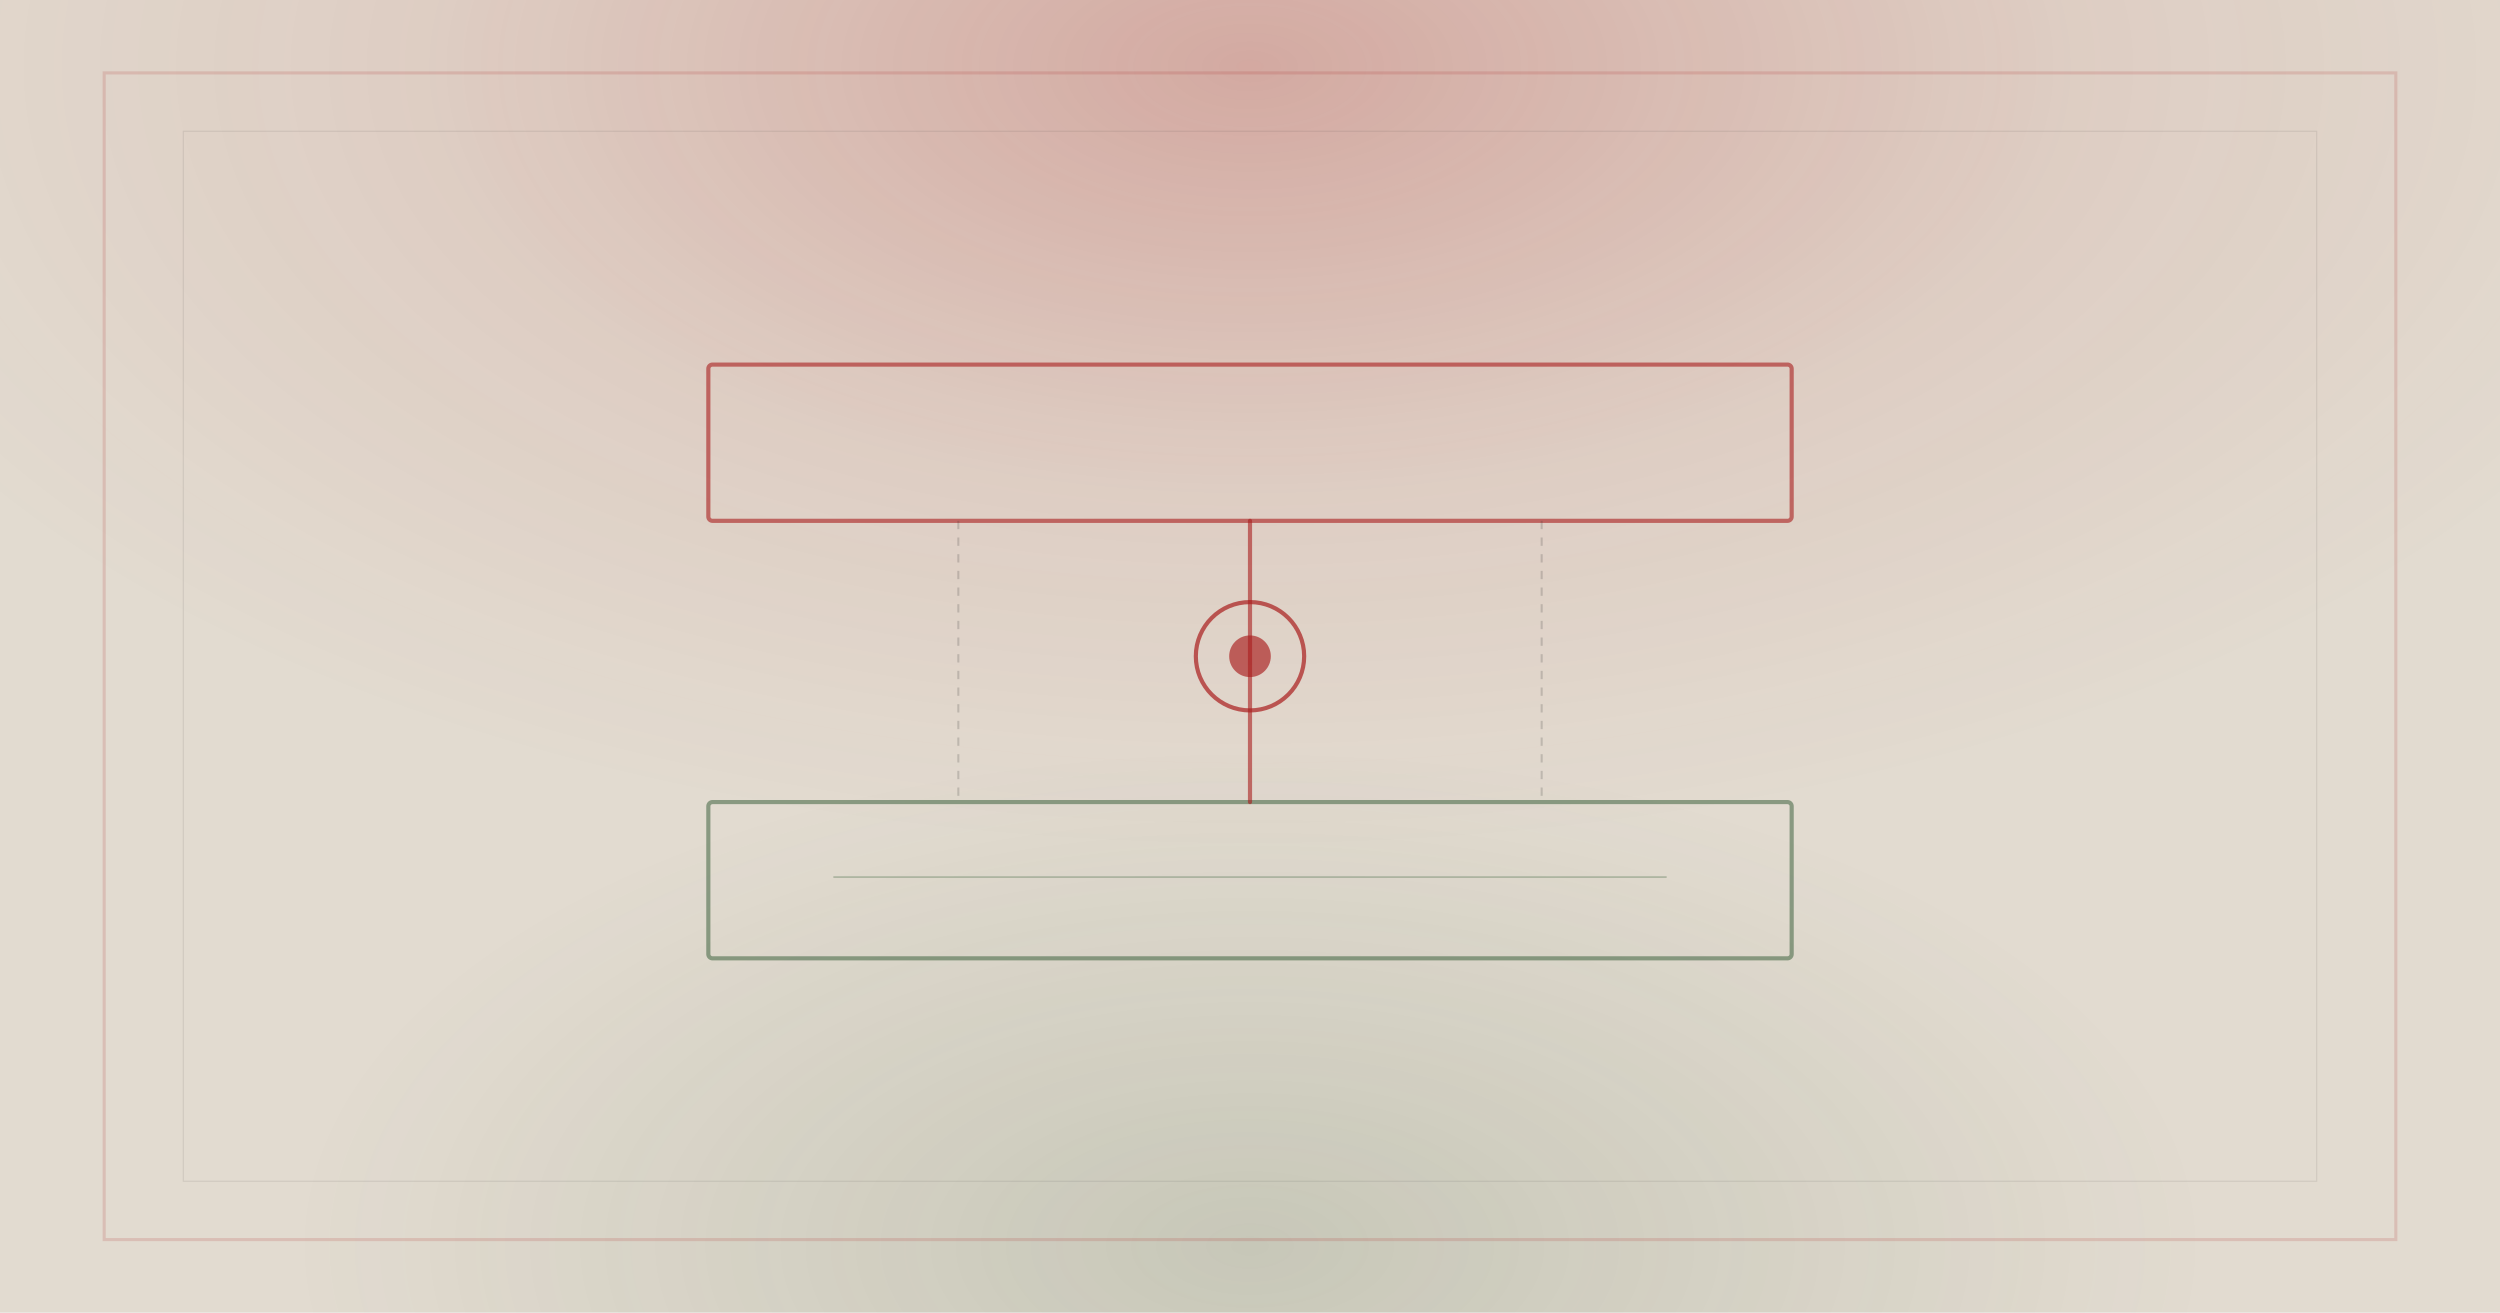
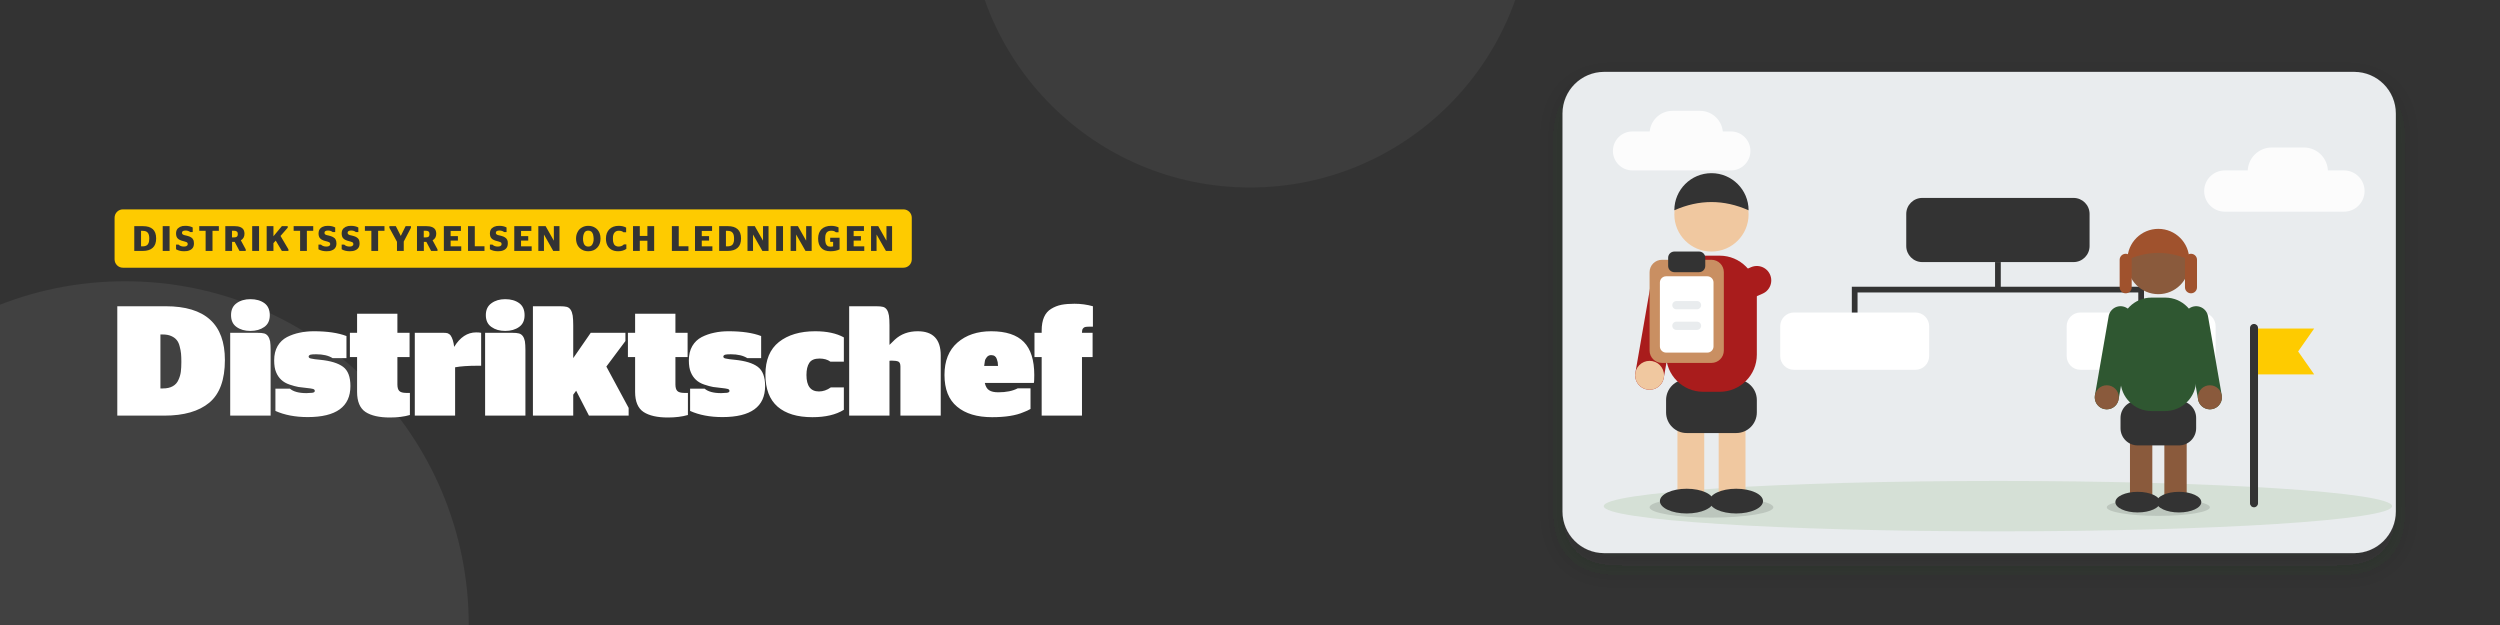
- <svg xmlns="http://www.w3.org/2000/svg" viewBox="0 0 1200 630">
+ <svg xmlns="http://www.w3.org/2000/svg" viewBox="0 0 2400 600" width="2400" height="600" role="img" aria-label="Distriktschef">
  <defs>
-     <radialGradient id="r1" cx="50%" cy="5%" r="60%">
-       <stop offset="0%" stop-color="#A91C1C" stop-opacity="0.26" />
-       <stop offset="55%" stop-color="#A91C1C" stop-opacity="0.07" />
-       <stop offset="100%" stop-color="#A91C1C" stop-opacity="0" />
-     </radialGradient>
-     <radialGradient id="g1" cx="50%" cy="95%" r="38%">
-       <stop offset="0%" stop-color="#2F5731" stop-opacity="0.15" />
-       <stop offset="100%" stop-color="#2F5731" stop-opacity="0" />
-     </radialGradient>
+     <filter id="sh" x="-20%" y="-20%" width="140%" height="160%">
+       <feDropShadow dx="0" dy="12" stdDeviation="14" flood-color="#1F3A22" flood-opacity="0.2" />
+     </filter>
  </defs>
-   <rect width="1200" height="630" fill="#E2DBD0" />
-   <rect width="1200" height="630" fill="url(#r1)" />
-   <rect width="1200" height="630" fill="url(#g1)" />
-   <rect x="50" y="35" width="1100" height="560" fill="none" stroke="#A91C1C" stroke-width="1.5" opacity="0.15" />
-   <rect x="88" y="63" width="1024" height="504" fill="none" stroke="#333333" stroke-width="0.6" opacity="0.10" />
-   <rect x="340" y="175" width="520" height="75" rx="2" fill="none" stroke="#A91C1C" stroke-width="2" opacity="0.6" />
-   <rect x="340" y="385" width="520" height="75" rx="2" fill="none" stroke="#2F5731" stroke-width="2" opacity="0.5" />
-   <line x1="600" y1="250" x2="600" y2="385" stroke="#A91C1C" stroke-width="2" opacity="0.6" stroke-linecap="round" />
-   <circle cx="600" cy="315" r="26" fill="none" stroke="#A91C1C" stroke-width="2" opacity="0.7" />
-   <circle cx="600" cy="315" r="10" fill="#A91C1C" opacity="0.65" />
-   <line x1="460" y1="250" x2="460" y2="385" stroke="#333333" stroke-width="1" opacity="0.2" stroke-dasharray="4,4" />
-   <line x1="740" y1="250" x2="740" y2="385" stroke="#333333" stroke-width="1" opacity="0.2" stroke-dasharray="4,4" />
-   <line x1="400" y1="421" x2="800" y2="421" stroke="#2F5731" stroke-width="0.8" opacity="0.3" />
+   <rect width="2400" height="600" fill="#333333" />
+   <circle cx="120" cy="600" r="330" fill="#FFFFFF" opacity=".07" />
+   <circle cx="1200" cy="-90" r="270" fill="#FFFFFF" opacity=".05" />
+   <rect x="110" y="201" width="765.3" height="56" rx="8" fill="#FECB00" />
+   <path d="M128.9 240.9V217.1H137.3Q143.5 217.1 146.7 220Q149.9 222.9 149.9 228.9Q149.9 235 146.6 237.9Q143.3 240.9 137.1 240.9ZM135.4 236.5H137Q138.5 236.5 139.6 236.1Q140.7 235.8 141.4 235.1Q142.1 234.5 142.5 233.5Q143 232.5 143.1 231.5Q143.3 230.4 143.3 229Q143.3 227.2 143 225.9Q142.7 224.5 142 223.6Q141.3 222.6 140.1 222.1Q138.8 221.6 137 221.6H135.4ZM162.8 240.9H156.2V217.1H162.8ZM176.7 241.2Q172.2 241.2 169 239.3V234.8H171.4Q173.3 236.7 176.5 236.7Q177.2 236.7 177.8 236.6Q178.3 236.5 178.9 236.3Q179.5 236 179.9 235.5Q180.2 235 180.2 234.3Q180.2 233.6 179.9 233.1Q179.5 232.6 178.9 232.4Q178.3 232.1 177.5 231.9Q176.3 231.6 175.7 231.4Q174 231 172.8 230.4Q171.6 229.9 170.7 229Q169.8 228.2 169.4 226.9Q169 225.7 169 224Q169 222.5 169.5 221.2Q170 220 170.8 219.2Q171.7 218.4 172.8 217.8Q174 217.3 175.2 217Q176.5 216.8 177.9 216.8Q182.2 216.8 185 218.4V222.8H182.7Q180.7 221.3 178.2 221.3Q174.7 221.3 174.7 223.5Q174.7 224.4 175.3 224.9Q175.9 225.4 176.9 225.7Q177.6 225.9 178.6 226.1Q179.7 226.4 180.5 226.6Q181.3 226.9 182.2 227.2Q183 227.6 183.6 228Q184.2 228.4 184.7 228.9Q185.2 229.5 185.5 230.2Q185.9 230.8 186 231.7Q186.2 232.6 186.2 233.7Q186.2 235.4 185.7 236.7Q185.2 238 184.3 238.8Q183.4 239.7 182.2 240.2Q180.9 240.8 179.6 241Q178.3 241.2 176.7 241.2ZM204 240.9H197.4V221.6H191.3V217.1H210.1V221.6H204ZM229.9 240.9 225.3 232.2H222.8V240.9H216.3V217.1H225.2Q226.8 217.1 228.1 217.3Q229.4 217.5 230.7 218Q231.9 218.5 232.8 219.3Q233.7 220.1 234.2 221.4Q234.7 222.7 234.7 224.4Q234.7 228.7 231.2 230.7L235.9 239.4V240.9ZM222.7 221.5V227.9H224.8Q226.5 227.9 227.4 227.2Q228.3 226.4 228.3 224.7Q228.3 223 227.4 222.3Q226.5 221.5 224.8 221.5ZM248.7 240.9H242.1V217.1H248.7ZM256 240.9V217.1H262.5V226.8L270.6 217.1H276.2V218.6L269.3 226.5L276.9 239.4V240.9H270.6L264.7 231L262.5 233.4V240.9ZM294.6 240.9H288.1V221.6H281.9V217.1H300.7V221.6H294.6ZM313.5 241.2Q308.9 241.2 305.7 239.3V234.8H308.1Q310 236.7 313.3 236.7Q313.9 236.7 314.5 236.6Q315.1 236.5 315.7 236.3Q316.3 236 316.6 235.5Q317 235 317 234.3Q317 233.6 316.6 233.1Q316.3 232.6 315.7 232.4Q315.1 232.1 314.3 231.9Q313.1 231.6 312.4 231.4Q310.7 231 309.6 230.4Q308.4 229.9 307.5 229Q306.6 228.2 306.2 226.9Q305.8 225.7 305.8 224Q305.8 222.5 306.3 221.2Q306.8 220 307.6 219.2Q308.4 218.4 309.6 217.8Q310.7 217.3 312 217Q313.3 216.8 314.7 216.8Q319 216.8 321.8 218.4V222.8H319.4Q317.5 221.3 314.9 221.3Q311.5 221.3 311.5 223.5Q311.5 224.4 312 224.9Q312.6 225.4 313.7 225.7Q314.4 225.9 315.4 226.1Q316.5 226.4 317.3 226.6Q318.1 226.9 318.9 227.2Q319.8 227.6 320.3 228Q320.9 228.4 321.5 228.9Q322 229.5 322.3 230.2Q322.6 230.8 322.8 231.7Q323 232.6 323 233.7Q323 235.4 322.5 236.7Q321.9 238 321.1 238.8Q320.2 239.7 318.9 240.2Q317.7 240.8 316.4 241Q315 241.2 313.5 241.2ZM335.8 241.2Q331.2 241.2 328 239.3V234.8H330.4Q332.3 236.7 335.5 236.7Q336.2 236.7 336.8 236.6Q337.3 236.5 337.9 236.3Q338.5 236 338.9 235.5Q339.2 235 339.2 234.3Q339.2 233.6 338.9 233.1Q338.5 232.6 337.9 232.4Q337.3 232.1 336.5 231.9Q335.4 231.6 334.7 231.4Q333 231 331.8 230.4Q330.6 229.9 329.7 229Q328.8 228.2 328.4 226.9Q328 225.7 328 224Q328 222.5 328.5 221.2Q329 220 329.8 219.2Q330.7 218.4 331.8 217.8Q333 217.3 334.2 217Q335.5 216.8 336.9 216.8Q341.2 216.8 344 218.4V222.8H341.7Q339.8 221.3 337.2 221.3Q333.7 221.3 333.7 223.5Q333.7 224.4 334.3 224.9Q334.9 225.4 335.9 225.7Q336.6 225.9 337.6 226.1Q338.7 226.4 339.5 226.6Q340.3 226.9 341.2 227.2Q342 227.6 342.6 228Q343.2 228.4 343.7 228.9Q344.2 229.5 344.6 230.2Q344.9 230.8 345 231.7Q345.2 232.6 345.2 233.7Q345.2 235.4 344.7 236.7Q344.2 238 343.3 238.8Q342.4 239.7 341.2 240.2Q340 240.8 338.6 241Q337.3 241.2 335.8 241.2ZM363 240.9H356.5V221.6H350.3V217.1H369.1V221.6H363ZM387.6 240.9H381.1V232.1L373.8 218.7V217.1H380L384.7 226.4H384.8L389.4 217.1H394.5V218.7L387.6 231.9ZM413.9 240.9 409.3 232.2H406.9V240.9H400.3V217.1H409.3Q410.8 217.1 412.2 217.3Q413.5 217.5 414.8 218Q416 218.5 416.9 219.3Q417.8 220.1 418.3 221.4Q418.8 222.7 418.8 224.4Q418.8 228.7 415.3 230.7L420 239.4V240.9ZM406.8 221.5V227.9H408.9Q410.6 227.9 411.5 227.2Q412.3 226.4 412.3 224.7Q412.3 223 411.5 222.3Q410.6 221.5 408.9 221.5ZM426.1 240.9V217.1H442.5V221.7H432.6V226.7H439.6V231H432.6V236.5H442.8V240.9ZM465.1 240.9H449.3V217.1H455.8V236.4H465.1ZM478.1 241.2Q473.5 241.2 470.3 239.3V234.8H472.7Q474.6 236.7 477.8 236.7Q478.5 236.7 479.1 236.6Q479.7 236.5 480.2 236.3Q480.8 236 481.2 235.5Q481.5 235 481.5 234.3Q481.5 233.6 481.2 233.1Q480.8 232.6 480.2 232.4Q479.7 232.1 478.8 231.9Q477.7 231.6 477 231.4Q475.3 231 474.1 230.4Q472.9 229.9 472 229Q471.2 228.2 470.7 226.9Q470.3 225.7 470.3 224Q470.3 222.5 470.8 221.2Q471.3 220 472.1 219.2Q473 218.4 474.1 217.8Q475.3 217.3 476.6 217Q477.8 216.8 479.3 216.8Q483.6 216.8 486.3 218.4V222.8H484Q482.1 221.3 479.5 221.3Q476 221.3 476 223.5Q476 224.4 476.6 224.9Q477.2 225.4 478.2 225.7Q478.9 225.9 479.9 226.1Q481 226.4 481.8 226.6Q482.7 226.9 483.5 227.2Q484.3 227.6 484.9 228Q485.5 228.4 486 228.9Q486.5 229.5 486.9 230.2Q487.2 230.8 487.4 231.7Q487.5 232.6 487.5 233.7Q487.5 235.4 487 236.7Q486.5 238 485.6 238.8Q484.7 239.7 483.5 240.2Q482.3 240.8 480.9 241Q479.6 241.2 478.1 241.2ZM493.7 240.9V217.1H510.1V221.7H500.2V226.7H507.1V231H500.2V236.5H510.4V240.9ZM516.8 240.9V217.1H523.8L531.6 230.9H531.7V217.1H537.1V240.9H531.1L522.3 225.3H522.2V240.9ZM564.8 241.2Q561.2 241.2 558.5 239.6Q555.8 238 554.4 235.3Q553 232.5 553 229Q553 225.5 554.5 222.7Q555.9 219.9 558.6 218.4Q561.3 216.8 564.8 216.8Q568.5 216.8 571.3 218.6Q574.2 220.4 575.6 223.8Q576.5 226.1 576.5 229Q576.5 234.5 573.3 237.8Q570.1 241.2 564.8 241.2ZM564.8 236.7Q566 236.7 566.9 236.3Q567.8 235.8 568.4 235Q568.9 234.3 569.3 233.2Q569.6 232.2 569.8 231.2Q569.9 230.2 569.9 229.1Q569.9 228 569.7 227Q569.6 226 569.3 224.9Q568.9 223.9 568.4 223.1Q567.8 222.3 566.9 221.9Q566 221.4 564.8 221.4Q563.8 221.4 562.9 221.7Q562.1 222 561.6 222.6Q561 223.2 560.7 224Q560.3 224.7 560.1 225.6Q559.9 226.5 559.8 227.4Q559.7 228.2 559.7 229.1Q559.7 230.2 559.8 231.2Q559.9 232.2 560.3 233.3Q560.6 234.3 561.2 235.1Q561.7 235.8 562.7 236.3Q563.6 236.7 564.8 236.7ZM593.4 241.2Q589.7 241.2 587 239.7Q584.3 238.1 583 235.4Q581.7 232.7 581.7 229.1Q581.7 223.4 585 220.1Q588.3 216.8 594 216.8Q598.1 216.8 601.1 218.5V223H598.6Q596.9 221.5 594.1 221.5Q592.8 221.5 591.8 221.9Q590.8 222.3 590.2 223Q589.5 223.7 589.1 224.6Q588.7 225.6 588.5 226.6Q588.4 227.7 588.4 228.9Q588.4 230.2 588.5 231.2Q588.6 232.3 589 233.3Q589.3 234.3 589.9 235.1Q590.5 235.8 591.5 236.2Q592.5 236.7 593.8 236.7Q596.9 236.7 599 234.6H601.3V238.9Q598.1 241.2 593.4 241.2ZM614.2 240.9H607.7V217.1H614.2V226.5H621.5V217.1H628V240.9H621.5V231.1H614.2ZM660.9 240.9H645V217.1H651.6V236.4H660.9ZM667.2 240.9V217.1H683.6V221.7H673.7V226.7H680.7V231H673.7V236.5H683.9V240.9ZM690.4 240.9V217.1H698.8Q704.9 217.1 708.1 220Q711.4 222.9 711.4 228.9Q711.4 235 708.1 237.9Q704.8 240.9 698.6 240.9ZM696.9 236.5H698.5Q700 236.5 701.1 236.1Q702.2 235.8 702.9 235.1Q703.6 234.5 704 233.5Q704.4 232.5 704.6 231.5Q704.7 230.4 704.7 229Q704.7 227.2 704.4 225.9Q704.1 224.5 703.4 223.6Q702.7 222.6 701.5 222.1Q700.3 221.6 698.5 221.6H696.9ZM717.6 240.9V217.1H724.6L732.4 230.9H732.5V217.1H737.8V240.9H731.9L723 225.3H722.9V240.9ZM751.7 240.9H745.1V217.1H751.7ZM759 240.9V217.1H766L773.8 230.9H773.9V217.1H779.2V240.9H773.3L764.4 225.3H764.3V240.9ZM797.2 241.2Q791.3 241.2 788.4 238Q785.4 234.9 785.4 229.1Q785.4 223.2 788.7 220Q792.1 216.8 797.9 216.8Q801.9 216.8 805 218.3V223H802.6Q801.7 222.3 800.8 221.9Q799.5 221.5 798 221.5Q796.6 221.5 795.5 221.9Q794.5 222.3 793.8 223Q793.2 223.7 792.8 224.7Q792.4 225.7 792.3 226.7Q792.2 227.8 792.2 229Q792.2 229.9 792.2 230.6Q792.2 231.3 792.4 232.2Q792.5 233 792.7 233.6Q792.9 234.3 793.3 234.9Q793.7 235.5 794.2 235.9Q794.7 236.4 795.5 236.6Q796.2 236.8 797.1 236.8Q798.7 236.8 799.8 236.5V232.2H797V228.2H806V239.4Q802.4 241.2 797.2 241.2ZM813 240.9V217.1H829.4V221.7H819.5V226.7H826.5V231H819.5V236.5H829.7V240.9ZM836.2 240.9V217.1H843.1L850.9 230.9H851V217.1H856.4V240.9H850.5L841.6 225.3H841.5V240.9Z" fill="#333333" />
+   <path d="M112.6 399V294H159.1Q215.9 294 215.9 345.6Q215.9 374.1 200.9 386.6Q185.9 399 157.8 399ZM154 372.9H156.4Q162.1 372.9 165.8 370.8Q169.6 368.7 171.3 364.7Q173.1 360.8 173.6 356.9Q174.1 352.9 174.1 347.4Q174.1 342.8 173.8 339.5Q173.5 336.3 172.5 332.6Q171.6 328.8 169.7 326.5Q167.8 324.1 164.4 322.6Q161.1 321.1 156.4 321.1H154ZM259.8 399H221V319.5H247.1Q251.3 319.5 253.6 320.1Q257.9 321.3 259.3 327.6Q259.8 330.9 259.8 336ZM240.4 287.2Q248.5 287.2 253.8 291Q259 294.8 259 302.6Q259 310.2 253.7 313.9Q248.3 317.7 240.4 317.7Q232.4 317.7 227.1 313.9Q221.8 310.2 221.8 302.5Q221.8 294.9 227.1 291.1Q232.4 287.2 240.4 287.2ZM295.4 400.4Q277.6 400.4 264.4 394.5V373.1H278.3Q283.3 377.4 294.2 377.4Q296.3 377.4 299.6 377.1Q302.2 376.8 302.2 375.3Q302.2 373.5 299.6 373.2L298.1 372.9Q296.6 372.8 295.6 372.6Q290.3 372.1 286.5 371.5Q282.7 370.8 278 369.2Q273.2 367.6 270 364.6Q266.8 361.6 265.1 357.4Q263.2 353.1 263.2 345.9Q263.2 337.9 266.5 332.2Q269.8 326.6 275.5 323.6Q281.2 320.7 287.6 319.4Q293.9 318 301.3 318Q320.6 318 332.6 322.6V343.8H319.3Q313.4 340.1 303.5 340.1Q299.5 340.1 298 340.5Q296.3 341.2 296.3 342.3Q296.3 343.8 298.6 344.2Q301.6 344.9 307.4 345.4Q322.3 346.9 329.3 352.1Q336.4 357.3 336.4 370.6Q336.4 400.4 295.4 400.4ZM335.9 342.8V319.5H342.8V301.2H381.5V319.5H393.2V342.8H381.5V369Q381.5 373.5 383.3 375.3Q385.1 377.2 390.2 377.2H393.5V398.4Q385.3 400.8 374.3 400.8Q359 400.8 350.9 395.5Q342.8 390.1 342.8 376.2V342.8ZM461.9 351.1H458.9Q444.8 351.1 436.9 352.6V399H398.2V319.5H425.9Q428.2 319.5 429.7 319.9Q431.6 320.7 432.5 321.9Q435.1 325.5 436 333Q444.5 319.1 457.1 319.1Q460 319.1 461.9 319.5ZM504.4 399H465.7V319.5H491.8Q496 319.5 498.2 320.1Q502.6 321.3 503.9 327.6Q504.4 330.9 504.4 336ZM485 287.2Q493.1 287.2 498.4 291Q503.6 294.8 503.6 302.6Q503.6 310.2 498.3 313.9Q493 317.7 485 317.7Q477.1 317.7 471.8 313.9Q466.4 310.2 466.4 302.5Q466.4 294.9 471.8 291.1Q477.1 287.2 485 287.2ZM550.3 312.4V343.8L567.1 319.5H600.4V327.4L582.1 351.9L603.5 391.6V399H565.4L553.1 375.1L550.3 378.9V399H511.6V294H537.5Q541.9 294 544.1 294.6Q548.6 295.8 549.8 303Q550.3 306.6 550.3 312.4ZM602.8 342.8V319.5H609.7V301.2H648.4V319.5H660.1V342.8H648.4V369Q648.4 373.5 650.2 375.3Q652 377.2 657.1 377.2H660.4V398.4Q652.1 400.8 641.2 400.8Q625.9 400.8 617.8 395.5Q609.7 390.1 609.7 376.2V342.8ZM693.5 400.4Q675.7 400.4 662.5 394.5V373.1H676.4Q681.4 377.4 692.3 377.4Q694.4 377.4 697.7 377.1Q700.3 376.8 700.3 375.3Q700.3 373.5 697.7 373.2L696.2 372.9Q694.7 372.8 693.7 372.6Q688.4 372.1 684.6 371.5Q680.8 370.8 676.1 369.2Q671.3 367.6 668.1 364.6Q664.9 361.6 663.2 357.4Q661.3 353.1 661.3 345.9Q661.3 337.9 664.6 332.2Q667.9 326.6 673.6 323.6Q679.3 320.7 685.7 319.4Q692 318 699.4 318Q718.7 318 730.7 322.6V343.8H717.4Q711.5 340.1 701.6 340.1Q697.6 340.1 696.1 340.5Q694.4 341.2 694.4 342.3Q694.4 343.8 696.7 344.2Q699.7 344.9 705.5 345.4Q720.4 346.9 727.4 352.1Q734.5 357.3 734.5 370.6Q734.5 400.4 693.5 400.4ZM779.9 400.5Q758.2 400.5 746.5 390.4Q734.8 380.2 734.8 359.6Q734.8 338.6 747.8 328.3Q760.9 318 782.6 318Q799.4 318 810.1 323.9V347.2H797.2Q793.1 344.2 786.7 344.2Q779.6 344.2 776.9 348.4Q774.2 352.5 774.2 360Q774.2 375.8 786.2 375.8Q792.1 375.8 797.6 371.9H810.1V393.4Q798.7 400.5 779.9 400.5ZM853.9 312.4V331.1Q857.2 327.8 859 326.1Q867.7 318 881 318Q903.1 318 903.1 341.2V399H864.4V351.8Q864.4 348.1 862.4 347.1Q860.3 346.2 856 346.2Q854.3 346.2 853.9 346.4V399H815.2V294H841.1Q845.5 294 847.7 294.6Q852.2 295.8 853.4 303Q853.9 306.6 853.9 312.4ZM992.5 367.6H945.4Q946.6 372.9 949.7 374.7Q952.6 376.6 958.4 376.6Q969.8 376.6 977 372.8H989.3V392.6Q986.2 394.4 982.6 395.7Q971.6 400.5 952.4 400.5Q930.8 400.5 918.8 390.4Q906.7 380.4 906.7 359.9Q906.7 339.8 919.1 328.9Q931.6 318 951.5 318Q972.8 318 982.9 328.3Q992.9 338.6 992.9 360Q992.9 363.8 992.8 364.9Q992.8 365.4 992.7 366.4Q992.6 367.4 992.5 367.6ZM951.5 340.9Q949 340.9 947.4 342.8Q945.8 344.7 945.5 346.5Q945.1 348.3 944.8 351.3H958.1Q958 349.1 957.8 347.7Q957.5 346.4 956.9 344.6Q956.3 342.8 955 341.9Q953.6 340.9 951.5 340.9ZM993.1 342.8V319.5H1000V317.4Q1000 309.6 1002.3 304.4Q1004.6 299.2 1009.1 296.5Q1013.6 293.7 1019 292.6Q1024.3 291.6 1031.5 291.6Q1040.6 291.6 1049.2 294V313.6H1045.9Q1043.2 313.6 1041.9 313.9Q1040.6 314.1 1039.7 315.3Q1038.7 316.5 1038.7 318.9V319.5H1048.9V342.8H1038.7V399H1000V342.8Z" fill="#FFFFFF" />
+   <rect x="1500" y="69" width="800" height="462" rx="40" fill="#E9ECEE" filter="url(#sh)" />
+   <clipPath id="pc">
+     <rect x="1500" y="69" width="800" height="462" rx="40" />
+   </clipPath>
+   <g clip-path="url(#pc)">
+     <g transform="translate(1500,69) scale(1.1)">
+       <g fill="#FFFFFF" opacity=".85">
+         <rect x="44" y="52" width="120" height="34" rx="17" />
+         <rect x="76" y="34" width="64" height="40" rx="20" />
+         <rect x="560" y="86" width="140" height="36" rx="18" />
+         <rect x="598" y="66" width="70" height="42" rx="21" />
+       </g>
+       <ellipse cx="380" cy="379" rx="344" ry="22" fill="#D5E0D6" />
+       <rect x="300" y="110" width="160" height="56" rx="14" fill="#333333" />
+       <rect x="190" y="210" width="130" height="50" rx="12" fill="#FFFFFF" />
+       <rect x="440" y="210" width="130" height="50" rx="12" fill="#FFFFFF" />
+       <path d="M380,166 V190 H255 V210 M380,190 H505 V210" stroke="#333333" stroke-width="5" fill="none" />
+       <g transform="translate(130,380) scale(1.8)">
+         <ellipse cx="0" cy="0" rx="30" ry="5" fill="#000" opacity=".12" />
+         <path d="M-10,-44 V-6 M10,-44 V-6" stroke="#F0C8A0" stroke-width="13" stroke-linecap="round" fill="none" />
+         <ellipse cx="-12" cy="-3" rx="13" ry="6" fill="#333333" />
+         <ellipse cx="12" cy="-3" rx="13" ry="6" fill="#333333" />
+         <rect x="-22" y="-62" width="44" height="26" rx="10" fill="#333333" />
+         <rect x="-22" y="-122" width="44" height="66" rx="18" fill="#A91C1C" />
+         <path d="M-22,-110 L-30,-64" stroke="#A91C1C" stroke-width="14" stroke-linecap="round" fill="none" />
+         <circle cx="-30" cy="-64" r="7" fill="#F0C8A0" />
+         <path d="M22,-110 L-10,-96" stroke="#A91C1C" stroke-width="14" stroke-linecap="round" fill="none" />
+         <circle cx="-10" cy="-96" r="7" fill="#F0C8A0" />
+         <g transform="rotate(0 -12 -95)">
+           <rect x="-30" y="-120" width="36" height="50" rx="6" fill="#C98F62" />
+           <rect x="-25" y="-112" width="26" height="37" rx="3" fill="#FFFFFF" />
+           <rect x="-21" y="-124" width="18" height="10" rx="3" fill="#333333" />
+           <rect x="-19" y="-100" width="14" height="4" rx="2" fill="#E9ECEE" />
+           <rect x="-19" y="-90" width="14" height="4" rx="2" fill="#E9ECEE" />
+         </g>
+         <circle cx="0" cy="-142" r="18" fill="#F0C8A0" />
+         <path d="M-18,-144 A18,18 0 0 1 18,-144 Q0,-152 -18,-144 Z" fill="#333333" />
+       </g>
+       <rect x="600" y="220" width="7" height="160" rx="3.5" fill="#333333" />
+       <path d="M607,224 H656 L642,244 L656,264 H607 Z" fill="#FECB00" />
+       <g transform="translate(520,380) scale(1.5)">
+         <ellipse cx="0" cy="0" rx="30" ry="5" fill="#000" opacity=".12" />
+         <path d="M-10,-44 V-6 M10,-44 V-6" stroke="#8A5A3C" stroke-width="13" stroke-linecap="round" fill="none" />
+         <ellipse cx="-12" cy="-3" rx="13" ry="6" fill="#333333" />
+         <ellipse cx="12" cy="-3" rx="13" ry="6" fill="#333333" />
+         <rect x="-22" y="-62" width="44" height="26" rx="10" fill="#333333" />
+         <rect x="-22" y="-122" width="44" height="66" rx="18" fill="#2F5731" />
+         <path d="M-22,-110 L-30,-64" stroke="#2F5731" stroke-width="14" stroke-linecap="round" fill="none" />
+         <circle cx="-30" cy="-64" r="7" fill="#8A5A3C" />
+         <path d="M22,-110 L30,-64" stroke="#2F5731" stroke-width="14" stroke-linecap="round" fill="none" />
+         <circle cx="30" cy="-64" r="7" fill="#8A5A3C" />
+         <circle cx="0" cy="-142" r="18" fill="#8A5A3C" />
+         <path d="M-18,-144 A18,18 0 0 1 18,-144 Q0,-152 -18,-144 Z" fill="#A0522D" />
+         <path d="M-19,-144 V-128 M19,-144 V-128" stroke="#A0522D" stroke-width="7" stroke-linecap="round" />
+       </g>
+     </g>
+   </g>
</svg>
